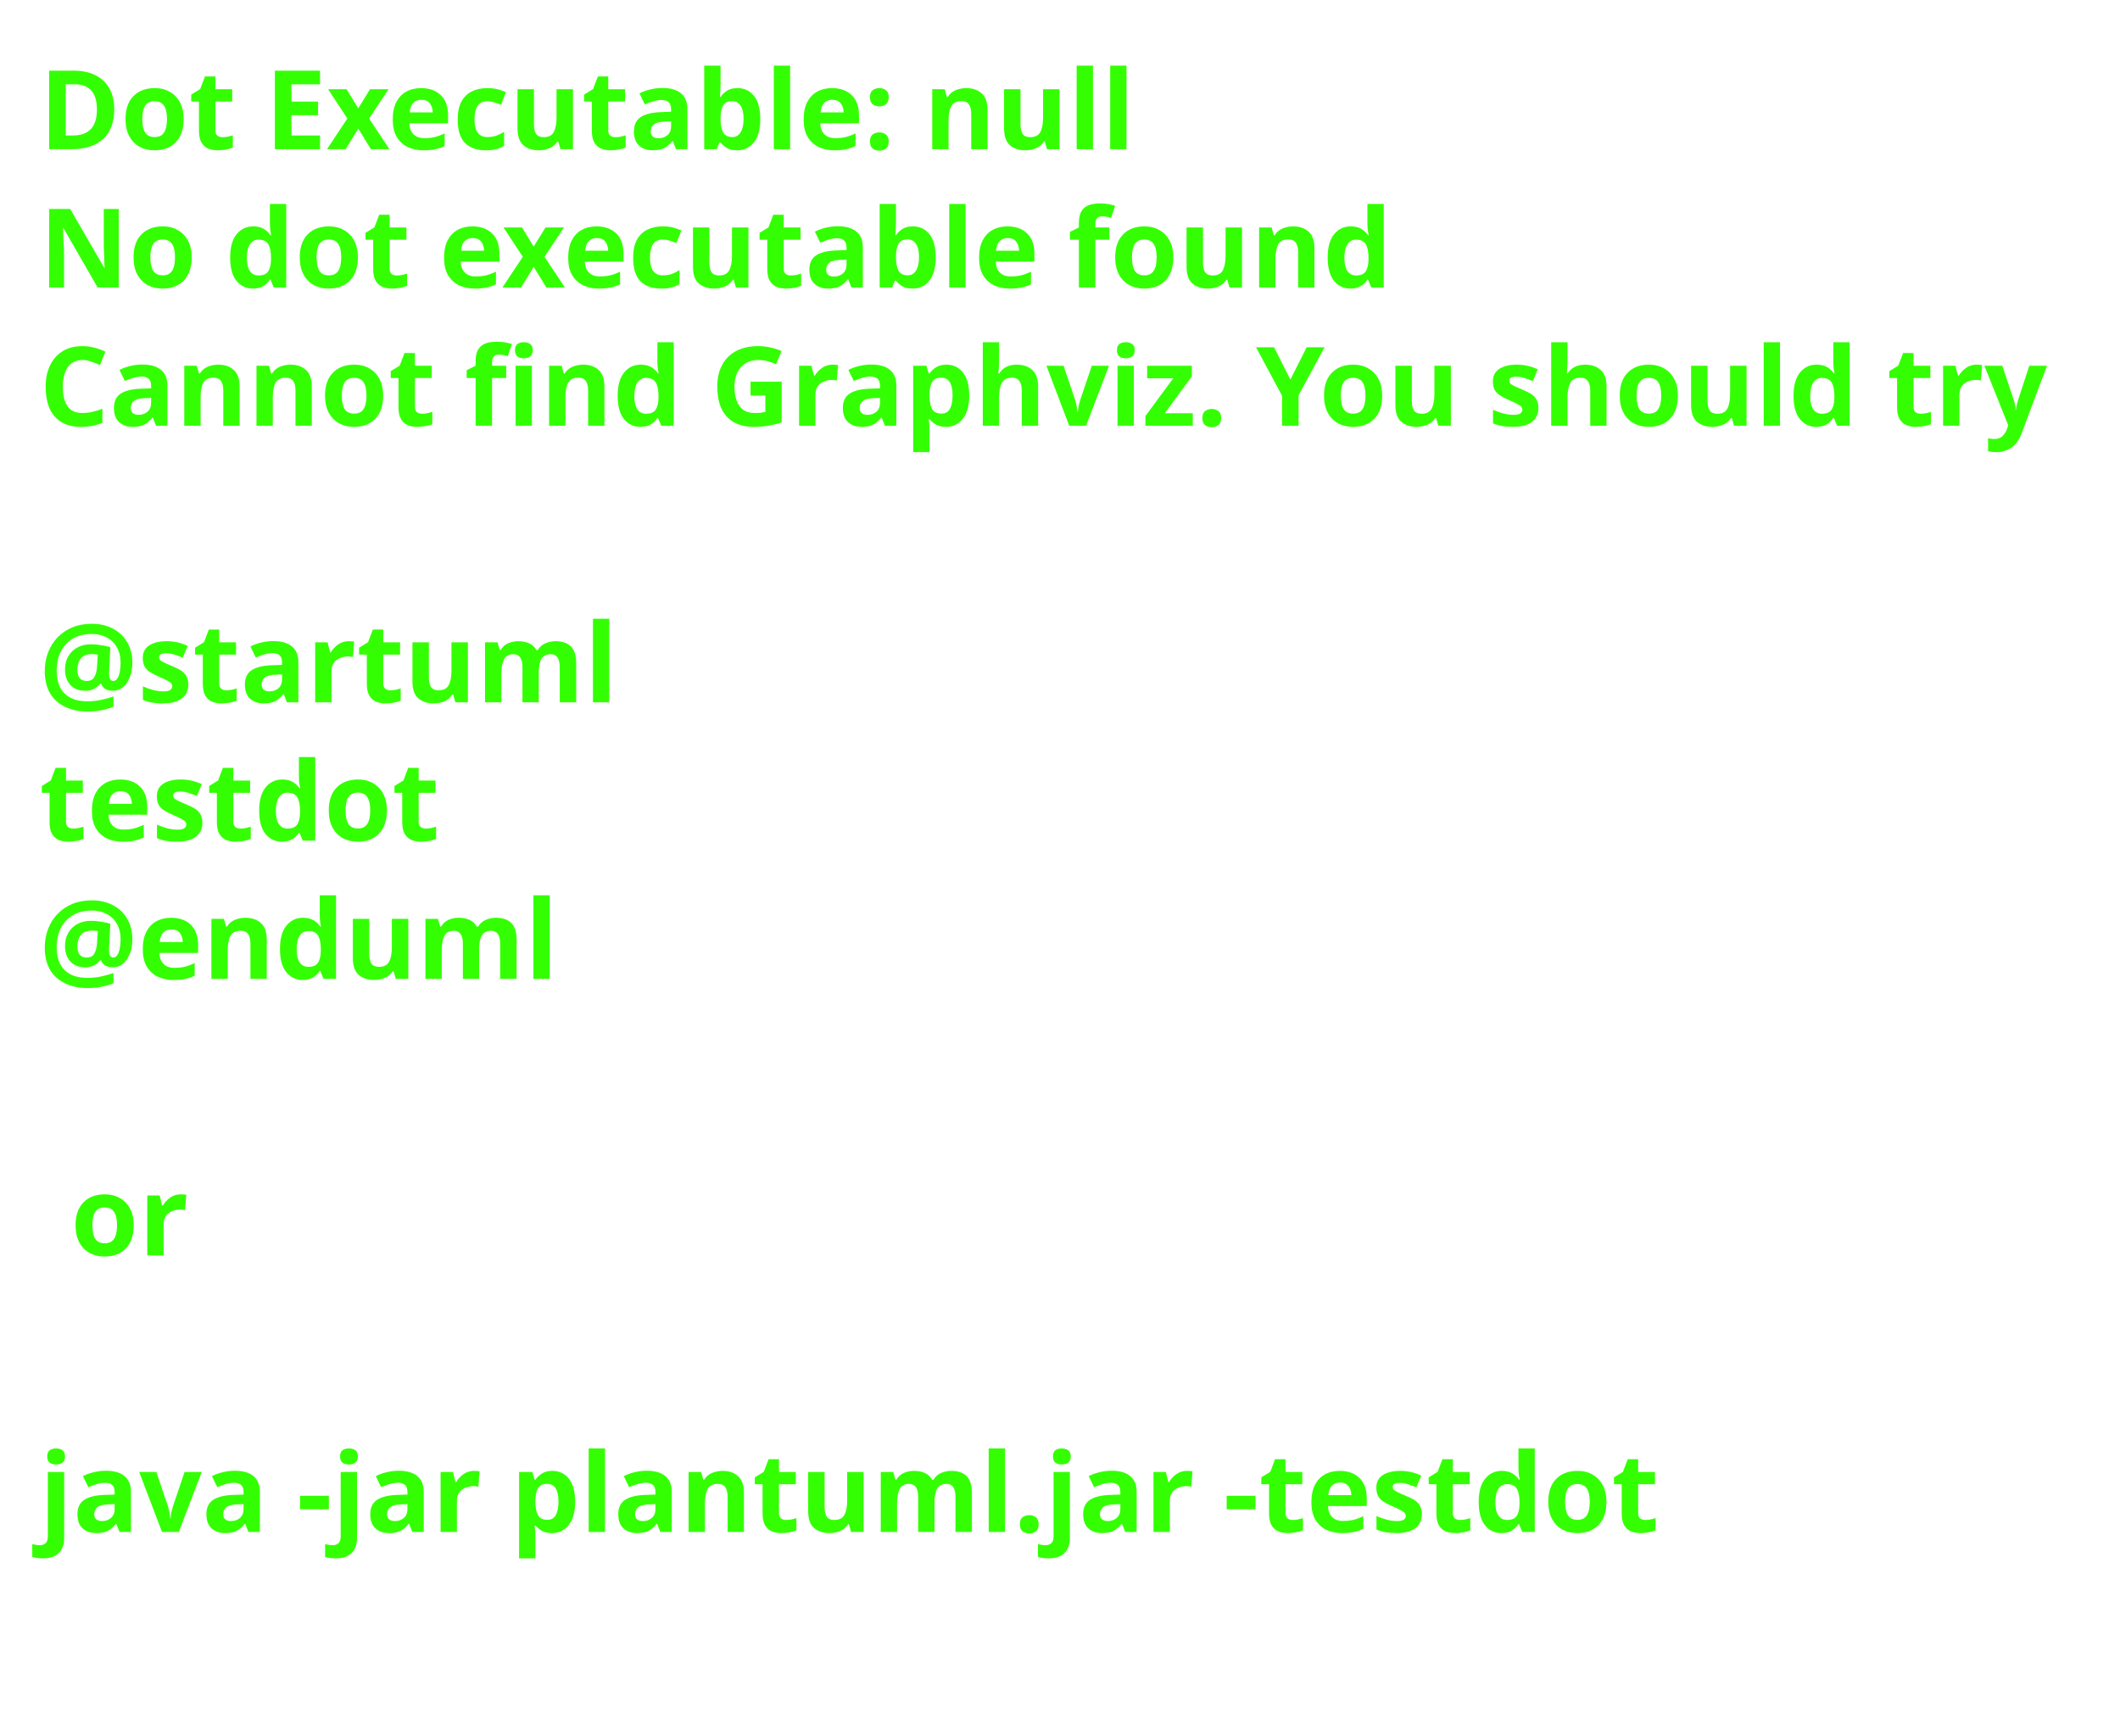
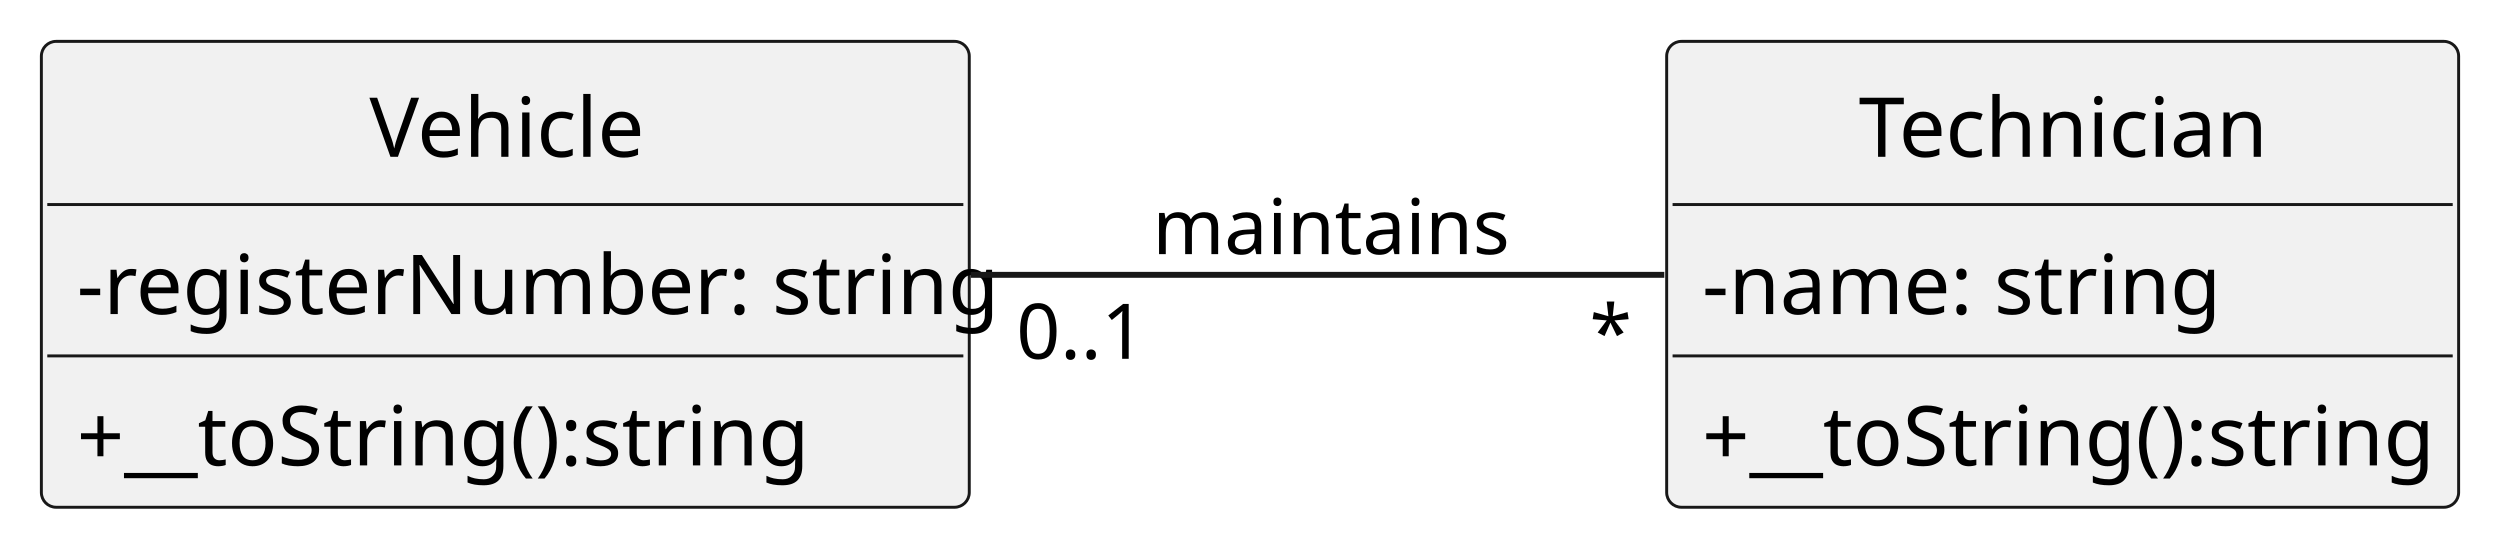
- <svg xmlns="http://www.w3.org/2000/svg" contentStyleType="text/css" height="221px" preserveAspectRatio="none" style="width:270px;height:221px;background:#FFFFFF;" version="1.1" viewBox="0 0 270 221" width="270px" zoomAndPan="magnify">
+ <svg xmlns="http://www.w3.org/2000/svg" contentStyleType="text/css" height="92px" preserveAspectRatio="none" style="width:423px;height:92px;background:#FFFFFF;" version="1.1" viewBox="0 0 423 92" width="423px" zoomAndPan="magnify">
  <defs />
  <g>
-     <text fill="#33FF02" font-family="sans-serif" font-size="14" font-weight="bold" lengthAdjust="spacing" textLength="140" x="5" y="19">Dot Executable: null</text>
-     <text fill="#33FF02" font-family="sans-serif" font-size="14" font-weight="bold" lengthAdjust="spacing" textLength="173" x="5" y="36.609">No dot executable found</text>
-     <text fill="#33FF02" font-family="sans-serif" font-size="14" font-weight="bold" lengthAdjust="spacing" textLength="258" x="5" y="54.219">Cannot find Graphviz. You should try</text>
-     <text fill="#33FF02" font-family="sans-serif" font-size="14" font-weight="bold" lengthAdjust="spacing" textLength="4" x="5" y="71.828"> </text>
-     <text fill="#33FF02" font-family="sans-serif" font-size="14" font-weight="bold" lengthAdjust="spacing" textLength="71" x="5" y="89.438">@startuml</text>
-     <text fill="#33FF02" font-family="sans-serif" font-size="14" font-weight="bold" lengthAdjust="spacing" textLength="50" x="5" y="107.047">testdot</text>
-     <text fill="#33FF02" font-family="sans-serif" font-size="14" font-weight="bold" lengthAdjust="spacing" textLength="66" x="5" y="124.656">@enduml</text>
-     <text fill="#33FF02" font-family="sans-serif" font-size="14" font-weight="bold" lengthAdjust="spacing" textLength="4" x="5" y="142.266"> </text>
-     <text fill="#33FF02" font-family="sans-serif" font-size="14" font-weight="bold" lengthAdjust="spacing" textLength="15" x="9" y="159.875">or</text>
-     <text fill="#33FF02" font-family="sans-serif" font-size="14" font-weight="bold" lengthAdjust="spacing" textLength="4" x="5" y="177.484"> </text>
-     <text fill="#33FF02" font-family="sans-serif" font-size="14" font-weight="bold" lengthAdjust="spacing" textLength="201" x="5" y="195.094">java -jar plantuml.jar -testdot</text>
-     <text fill="#33FF02" font-family="sans-serif" font-size="14" font-weight="bold" lengthAdjust="spacing" textLength="4" x="5" y="212.703"> </text>
+     <g id="elem_Vehicle">
+       <rect codeLine="4" fill="#F1F1F1" height="78.828" id="Vehicle" rx="2.5" ry="2.5" style="stroke:#181818;stroke-width:0.5;" width="157" x="7" y="7" />
+       <text fill="#000000" font-family="sans-serif" font-size="14" lengthAdjust="spacing" textLength="46" x="62.5" y="26.533">Vehicle</text>
+       <line style="stroke:#181818;stroke-width:0.5;" x1="8" x2="163" y1="34.609" y2="34.609" />
+       <text fill="#000000" font-family="sans-serif" font-size="14" lengthAdjust="spacing" textLength="145" x="13" y="53.143">-registerNumber: string</text>
+       <line style="stroke:#181818;stroke-width:0.5;" x1="8" x2="163" y1="60.219" y2="60.219" />
+       <text fill="#000000" font-family="sans-serif" font-size="14" lengthAdjust="spacing" textLength="122" x="13" y="78.752">+__toString():string</text>
+     </g>
+     <g id="elem_Technician">
+       <rect codeLine="9" fill="#F1F1F1" height="78.828" id="Technician" rx="2.5" ry="2.5" style="stroke:#181818;stroke-width:0.5;" width="134" x="282" y="7" />
+       <text fill="#000000" font-family="sans-serif" font-size="14" lengthAdjust="spacing" textLength="69" x="314.5" y="26.533">Technician</text>
+       <line style="stroke:#181818;stroke-width:0.5;" x1="283" x2="415" y1="34.609" y2="34.609" />
+       <text fill="#000000" font-family="sans-serif" font-size="14" lengthAdjust="spacing" textLength="83" x="288" y="53.143">-name: string</text>
+       <line style="stroke:#181818;stroke-width:0.5;" x1="283" x2="415" y1="60.219" y2="60.219" />
+       <text fill="#000000" font-family="sans-serif" font-size="14" lengthAdjust="spacing" textLength="122" x="288" y="78.752">+__toString():string</text>
+     </g>
+     <g id="link_Vehicle_Technician">
+       <path codeLine="14" d="M164.25,46.5 C201.59,46.5 245.87,46.5 281.6,46.5 " fill="none" id="Vehicle-Technician" style="stroke:#181818;stroke-width:1.0;" />
+       <text fill="#000000" font-family="sans-serif" font-size="13" lengthAdjust="spacing" textLength="56" x="195" y="42.995">maintains</text>
+       <text fill="#000000" font-family="sans-serif" font-size="13" lengthAdjust="spacing" textLength="22" x="171.963" y="60.705">0..1</text>
+       <text fill="#000000" font-family="sans-serif" font-size="13" lengthAdjust="spacing" textLength="5" x="268.955" y="60.899">*</text>
+     </g>
  </g>
</svg>
